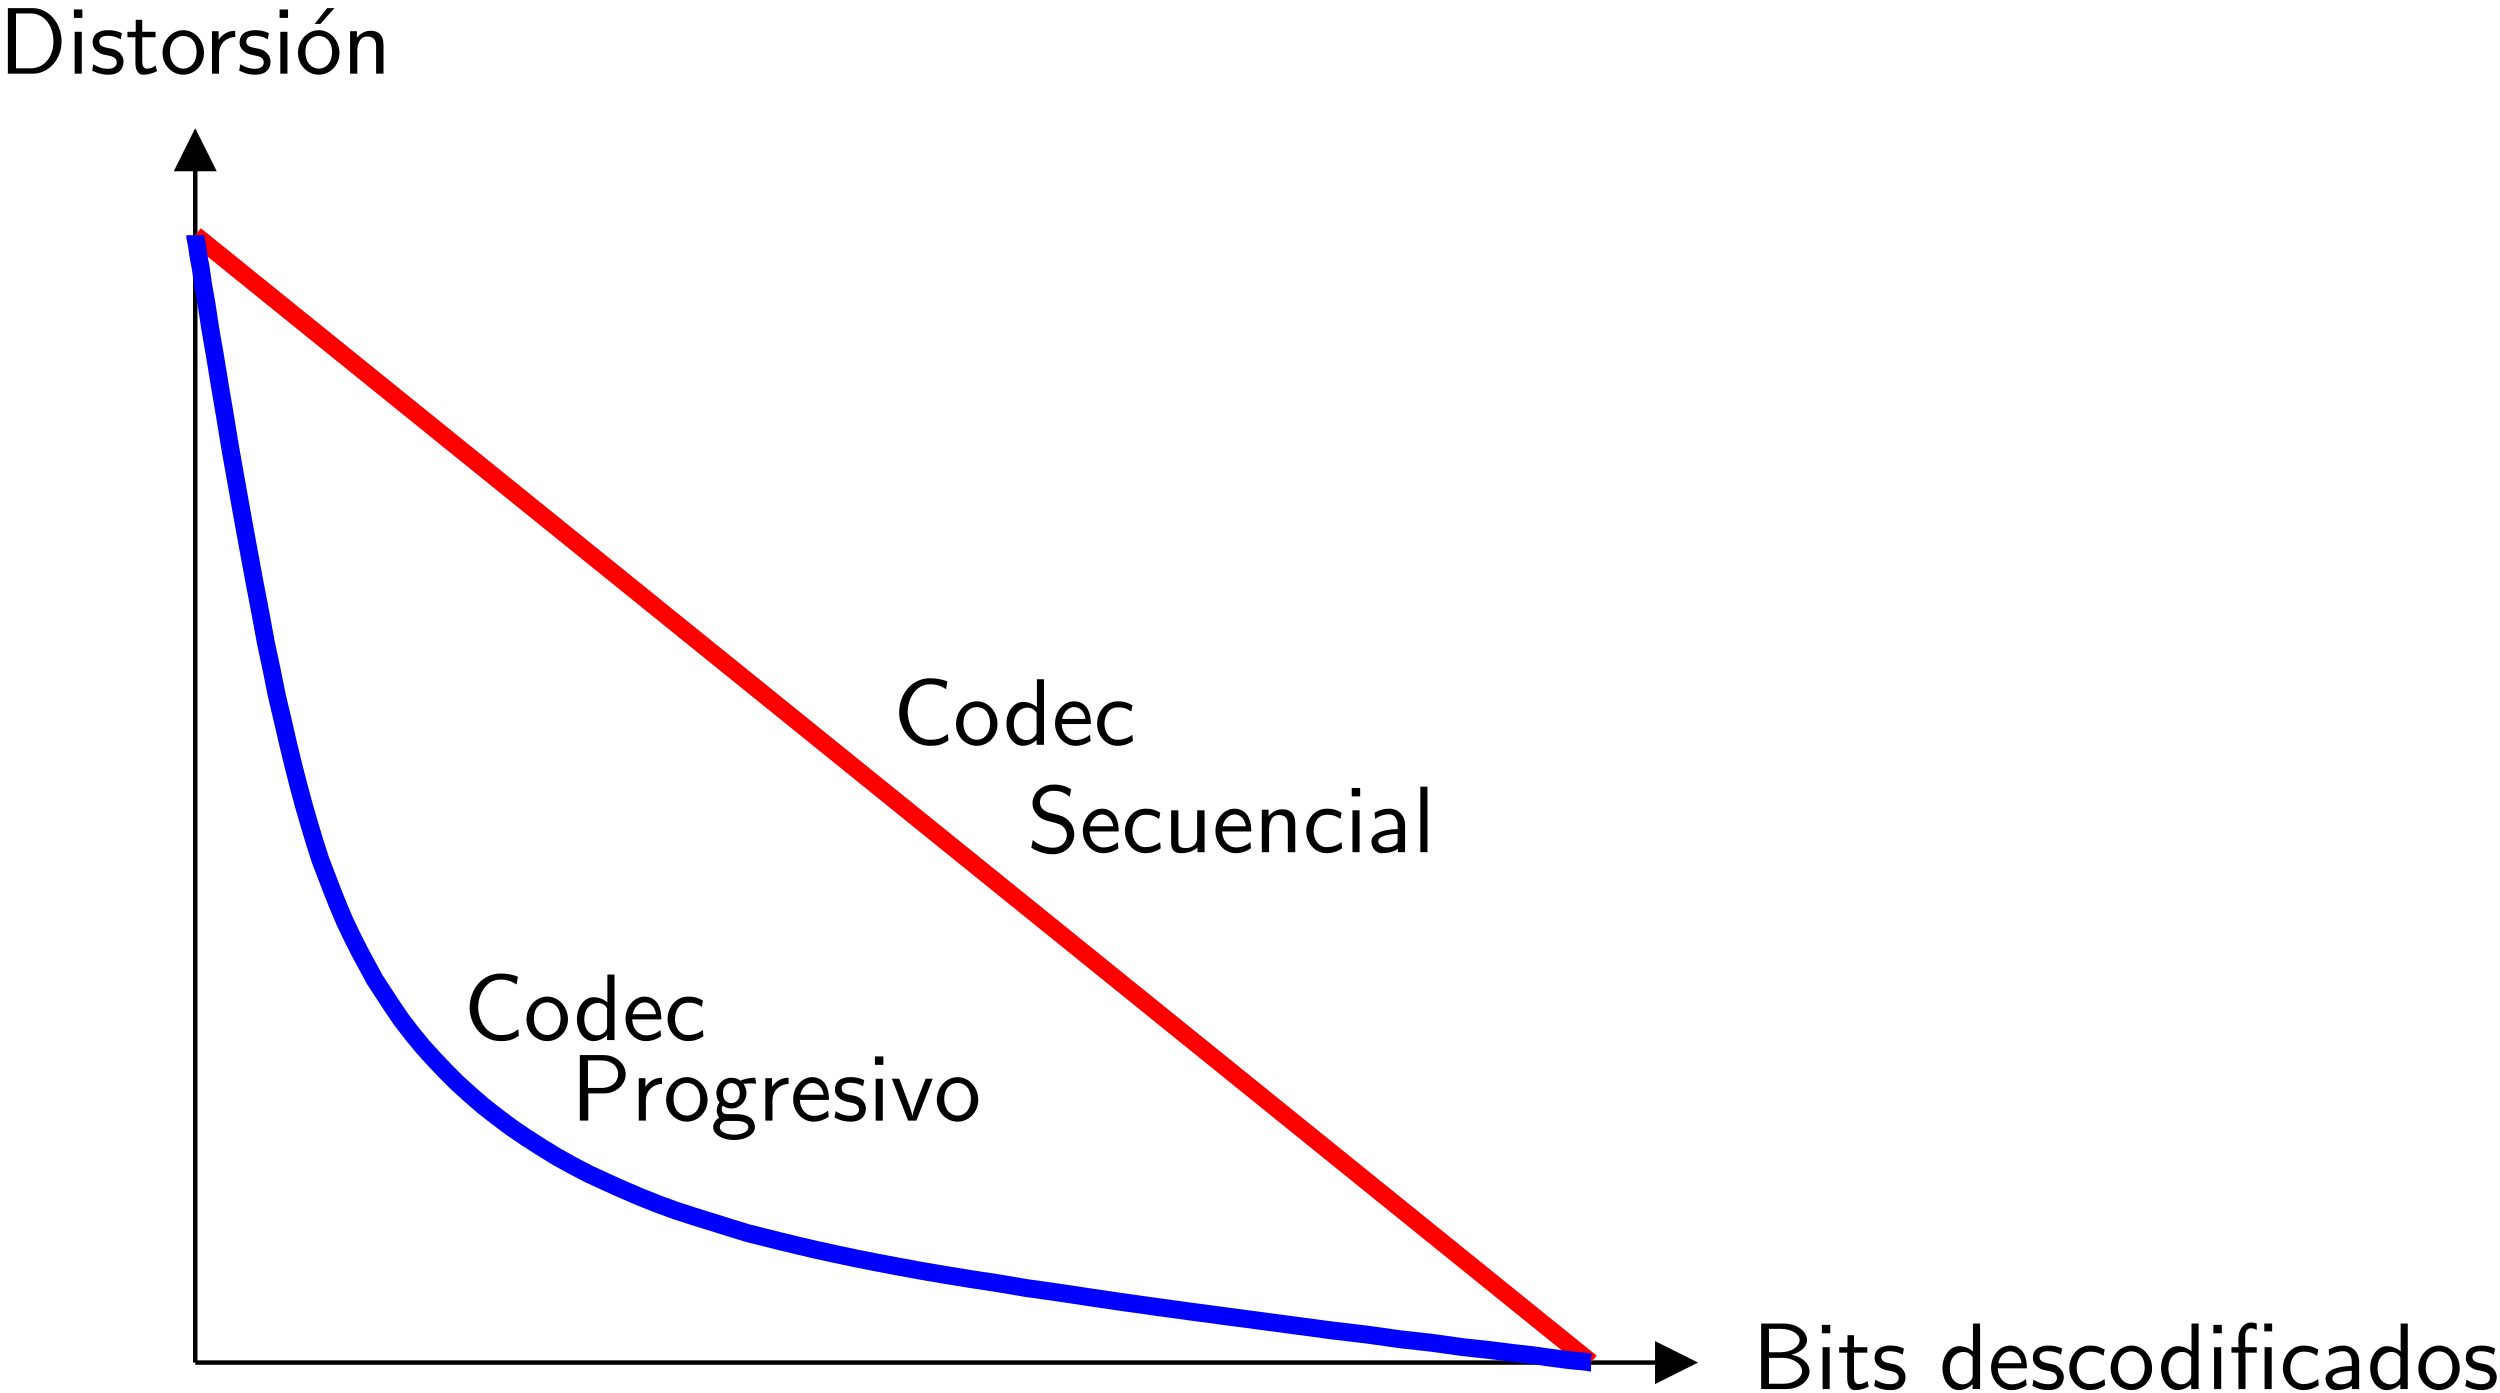
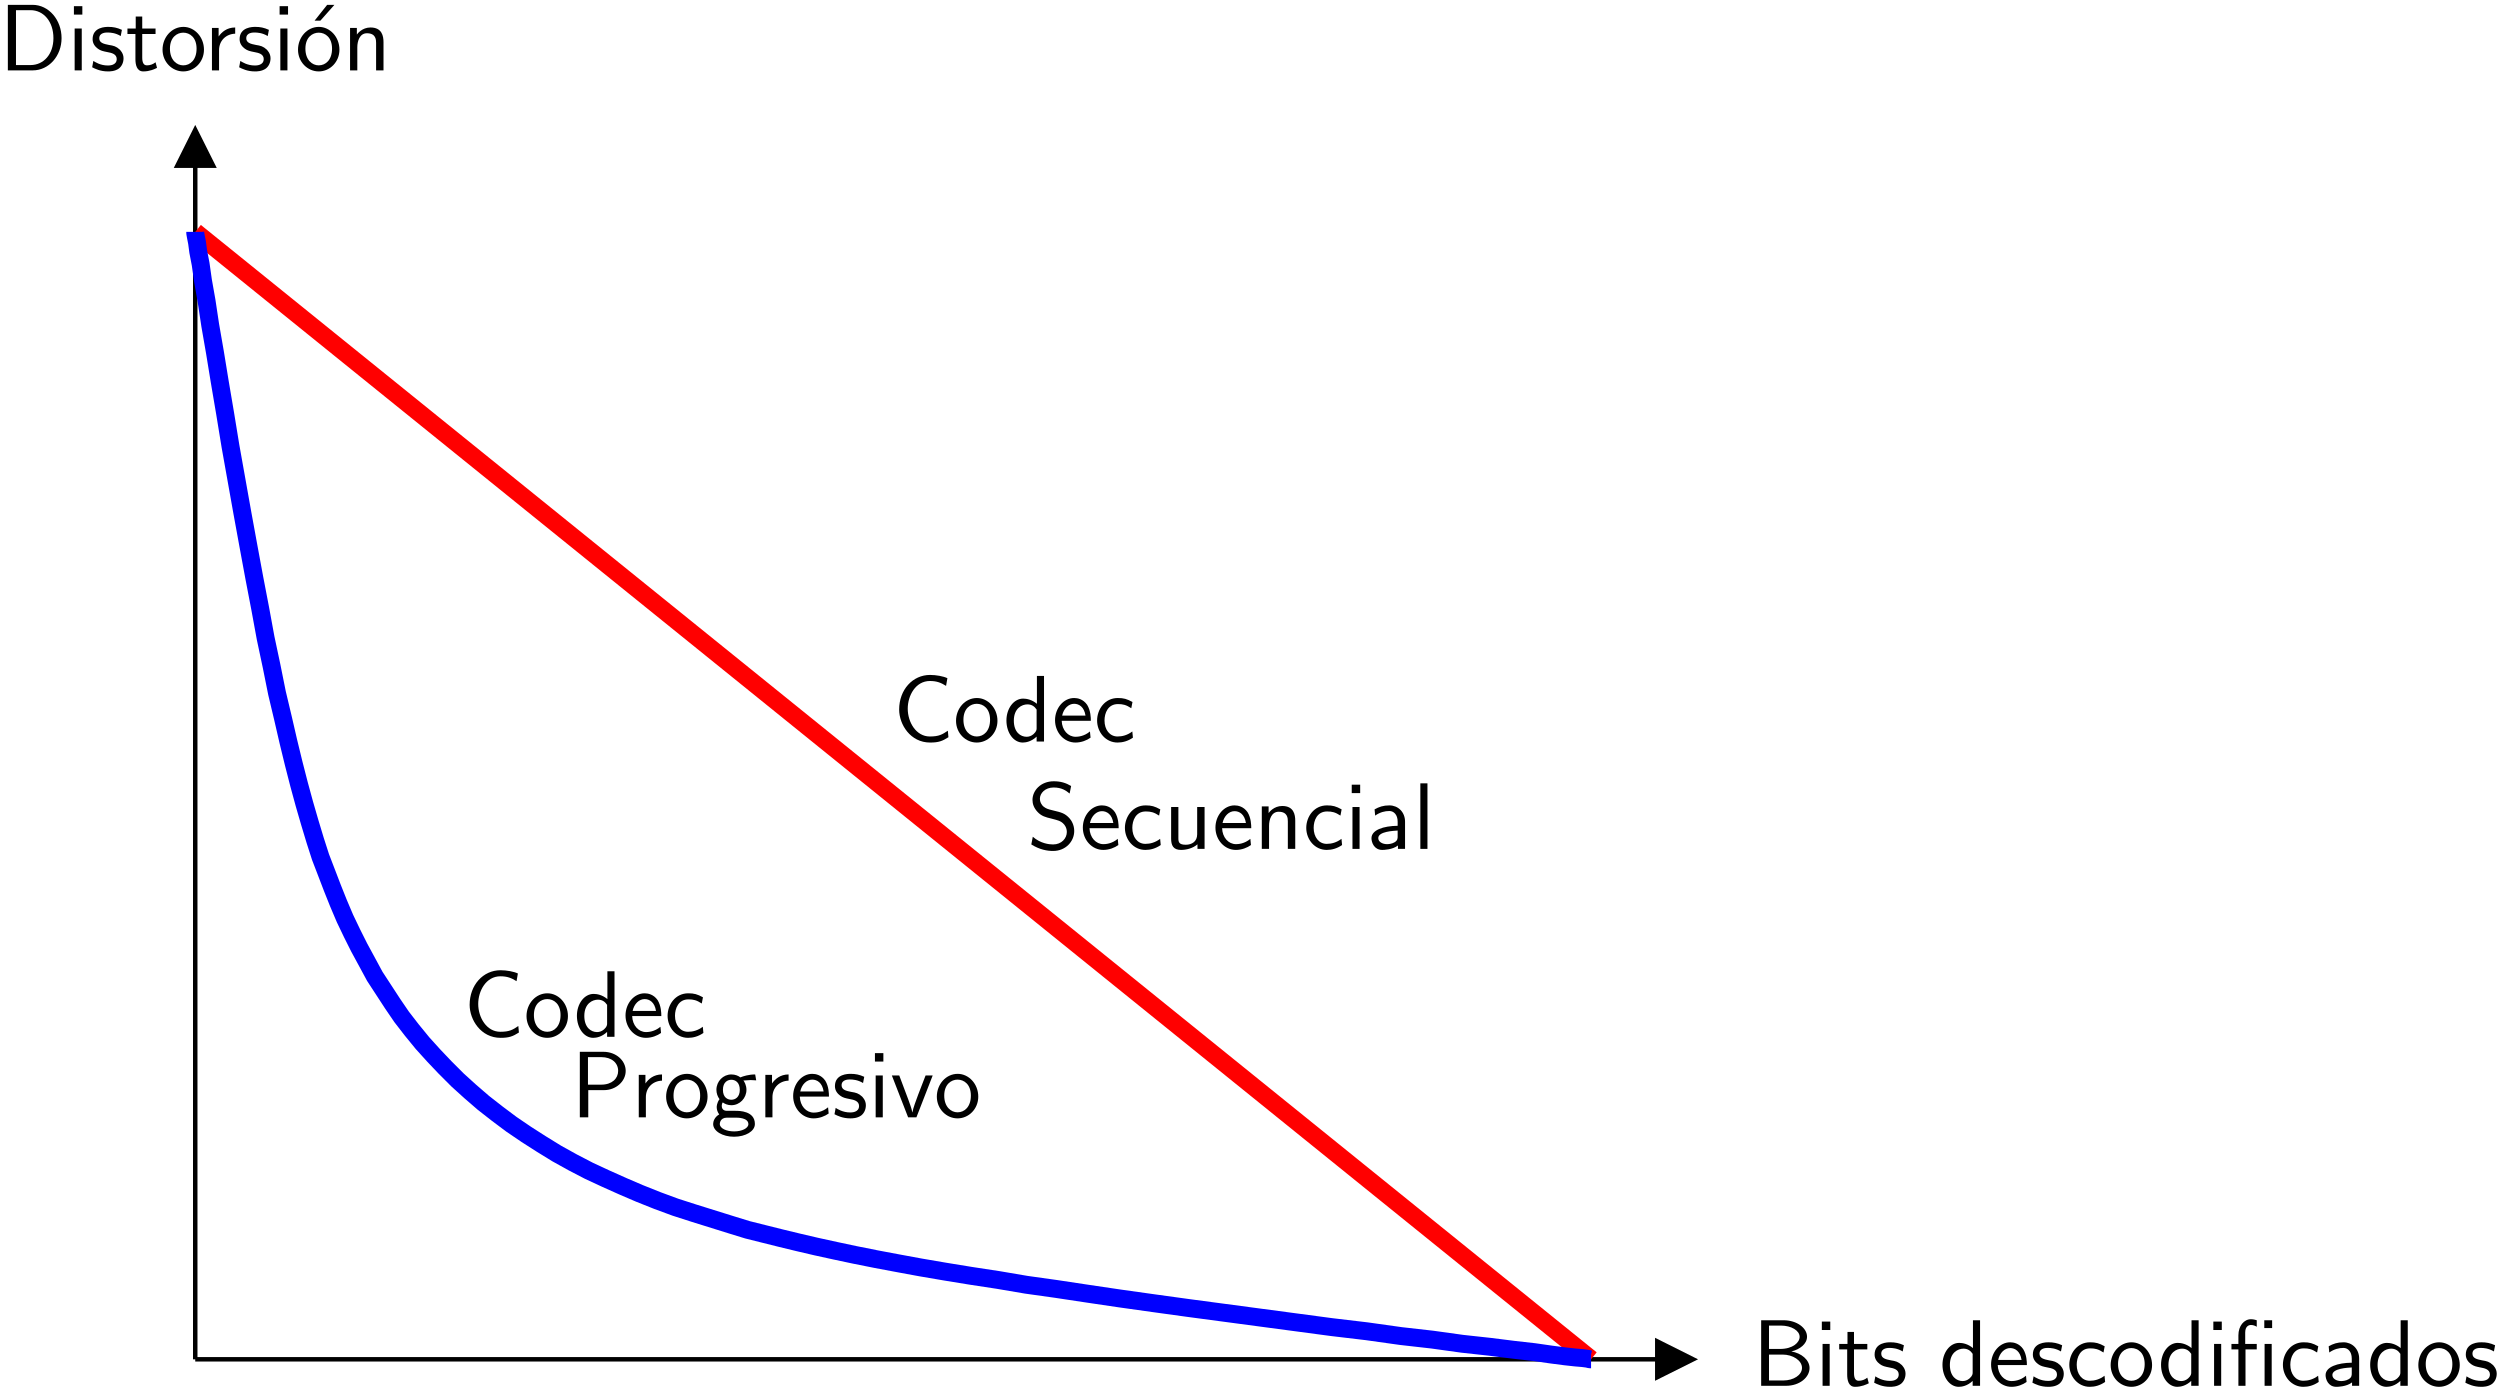
- <svg xmlns="http://www.w3.org/2000/svg" xmlns:xlink="http://www.w3.org/1999/xlink" width="264pt" height="147pt" viewBox="0 0 264 147" version="1.1">
+ <svg xmlns="http://www.w3.org/2000/svg" xmlns:xlink="http://www.w3.org/1999/xlink" width="264" height="147" viewBox="0 0 264 147">
  <defs>
    <g>
-       <symbol overflow="visible" id="glyph0-0">
-         <path style="stroke:none;" d="" />
-       </symbol>
-       <symbol overflow="visible" id="glyph0-1">
-         <path style="stroke:none;" d="M 0.953 -6.922 L 0.953 0 L 3.578 0 C 5.281 0 6.625 -1.516 6.625 -3.406 C 6.625 -5.328 5.281 -6.922 3.562 -6.922 Z M 1.812 -0.562 L 1.812 -6.359 L 3.344 -6.359 C 4.734 -6.359 5.766 -5.156 5.766 -3.406 C 5.766 -1.703 4.734 -0.562 3.344 -0.562 Z M 1.812 -0.562 " />
-       </symbol>
-       <symbol overflow="visible" id="glyph0-2">
-         <path style="stroke:none;" d="M 1.625 -6.781 L 0.734 -6.781 L 0.734 -5.891 L 1.625 -5.891 Z M 1.562 -4.422 L 0.812 -4.422 L 0.812 0 L 1.562 0 Z M 1.562 -4.422 " />
-       </symbol>
-       <symbol overflow="visible" id="glyph0-3">
-         <path style="stroke:none;" d="M 3.422 -4.281 C 2.906 -4.516 2.5 -4.594 1.984 -4.594 C 1.734 -4.594 0.328 -4.594 0.328 -3.297 C 0.328 -2.797 0.625 -2.484 0.875 -2.297 C 1.172 -2.078 1.391 -2.031 1.938 -1.922 C 2.297 -1.859 2.875 -1.734 2.875 -1.203 C 2.875 -0.516 2.094 -0.516 1.938 -0.516 C 1.141 -0.516 0.578 -0.891 0.406 -1 L 0.281 -0.328 C 0.594 -0.172 1.141 0.109 1.953 0.109 C 2.141 0.109 2.688 0.109 3.109 -0.203 C 3.422 -0.453 3.594 -0.844 3.594 -1.281 C 3.594 -1.828 3.219 -2.156 3.203 -2.188 C 2.812 -2.547 2.547 -2.609 2.047 -2.688 C 1.5 -2.797 1.031 -2.906 1.031 -3.391 C 1.031 -4 1.75 -4 1.891 -4 C 2.203 -4 2.734 -3.969 3.297 -3.625 Z M 3.422 -4.281 " />
-       </symbol>
-       <symbol overflow="visible" id="glyph0-4">
-         <path style="stroke:none;" d="M 1.75 -3.844 L 3.156 -3.844 L 3.156 -4.422 L 1.75 -4.422 L 1.75 -5.688 L 1.062 -5.688 L 1.062 -4.422 L 0.188 -4.422 L 0.188 -3.844 L 1.031 -3.844 L 1.031 -1.188 C 1.031 -0.594 1.172 0.109 1.859 0.109 C 2.547 0.109 3.062 -0.141 3.312 -0.266 L 3.156 -0.859 C 2.891 -0.641 2.578 -0.531 2.25 -0.531 C 1.891 -0.531 1.75 -0.828 1.75 -1.359 Z M 1.75 -3.844 " />
-       </symbol>
-       <symbol overflow="visible" id="glyph0-5">
-         <path style="stroke:none;" d="M 4.672 -2.188 C 4.672 -3.531 3.672 -4.594 2.5 -4.594 C 1.266 -4.594 0.297 -3.5 0.297 -2.188 C 0.297 -0.875 1.312 0.109 2.484 0.109 C 3.672 0.109 4.672 -0.891 4.672 -2.188 Z M 2.484 -0.531 C 1.797 -0.531 1.078 -1.094 1.078 -2.297 C 1.078 -3.5 1.828 -3.984 2.484 -3.984 C 3.188 -3.984 3.891 -3.469 3.891 -2.297 C 3.891 -1.109 3.219 -0.531 2.484 -0.531 Z M 2.484 -0.531 " />
-       </symbol>
-       <symbol overflow="visible" id="glyph0-6">
-         <path style="stroke:none;" d="M 1.562 -2.141 C 1.562 -3.125 2.281 -3.844 3.266 -3.875 L 3.266 -4.531 C 2.375 -4.531 1.828 -4.031 1.516 -3.578 L 1.516 -4.484 L 0.812 -4.484 L 0.812 0 L 1.562 0 Z M 1.562 -2.141 " />
-       </symbol>
-       <symbol overflow="visible" id="glyph0-7">
-         <path style="stroke:none;" d="M 4.141 -6.922 L 3.375 -6.922 L 2.047 -5.25 L 2.656 -5.25 Z M 4.141 -6.922 " />
-       </symbol>
-       <symbol overflow="visible" id="glyph0-8">
-         <path style="stroke:none;" d="M 4.344 -2.969 C 4.344 -3.625 4.188 -4.531 2.969 -4.531 C 2.078 -4.531 1.578 -3.859 1.531 -3.781 L 1.531 -4.484 L 0.812 -4.484 L 0.812 0 L 1.578 0 L 1.578 -2.438 C 1.578 -3.094 1.828 -3.922 2.594 -3.922 C 3.547 -3.922 3.562 -3.219 3.562 -2.906 L 3.562 0 L 4.344 0 Z M 4.344 -2.969 " />
-       </symbol>
-       <symbol overflow="visible" id="glyph0-9">
-         <path style="stroke:none;" d="M 0.969 -6.922 L 0.969 0 L 3.594 0 C 5.031 0 6.078 -0.891 6.078 -1.875 C 6.078 -2.734 5.219 -3.453 4.156 -3.625 C 5.062 -3.844 5.812 -4.422 5.812 -5.188 C 5.812 -6.094 4.75 -6.922 3.328 -6.922 Z M 1.797 -3.891 L 1.797 -6.359 L 3.047 -6.359 C 4.156 -6.359 5.031 -5.828 5.031 -5.172 C 5.031 -4.578 4.328 -3.891 2.953 -3.891 Z M 1.797 -0.562 L 1.797 -3.297 L 3.234 -3.297 C 4.297 -3.297 5.281 -2.688 5.281 -1.891 C 5.281 -1.141 4.391 -0.562 3.312 -0.562 Z M 1.797 -0.562 " />
-       </symbol>
-       <symbol overflow="visible" id="glyph0-10">
-         <path style="stroke:none;" d="M 4.328 -6.922 L 3.578 -6.922 L 3.578 -3.984 C 3.047 -4.422 2.5 -4.531 2.125 -4.531 C 1.141 -4.531 0.359 -3.5 0.359 -2.219 C 0.359 -0.906 1.125 0.109 2.078 0.109 C 2.406 0.109 2.984 0.016 3.547 -0.516 L 3.547 0 L 4.328 0 Z M 3.547 -1.391 C 3.547 -1.25 3.531 -1.062 3.219 -0.781 C 2.984 -0.578 2.734 -0.5 2.484 -0.5 C 1.859 -0.5 1.141 -0.969 1.141 -2.203 C 1.141 -3.516 2 -3.922 2.578 -3.922 C 3.031 -3.922 3.328 -3.703 3.547 -3.375 Z M 3.547 -1.391 " />
-       </symbol>
-       <symbol overflow="visible" id="glyph0-11">
-         <path style="stroke:none;" d="M 4.125 -2.188 C 4.125 -2.516 4.109 -3.266 3.734 -3.875 C 3.312 -4.484 2.719 -4.594 2.359 -4.594 C 1.25 -4.594 0.344 -3.531 0.344 -2.25 C 0.344 -0.938 1.312 0.109 2.5 0.109 C 3.125 0.109 3.703 -0.125 4.094 -0.406 L 4.031 -1.062 C 3.406 -0.531 2.734 -0.5 2.516 -0.5 C 1.719 -0.5 1.078 -1.203 1.047 -2.188 Z M 1.094 -2.734 C 1.25 -3.484 1.781 -3.984 2.359 -3.984 C 2.875 -3.984 3.422 -3.656 3.562 -2.734 Z M 1.094 -2.734 " />
-       </symbol>
-       <symbol overflow="visible" id="glyph0-12">
-         <path style="stroke:none;" d="M 4.094 -4.172 C 3.5 -4.5 3.156 -4.594 2.547 -4.594 C 1.172 -4.594 0.359 -3.391 0.359 -2.219 C 0.359 -0.984 1.266 0.109 2.516 0.109 C 3.047 0.109 3.594 -0.031 4.141 -0.406 L 4.078 -1.062 C 3.562 -0.672 3.031 -0.531 2.516 -0.531 C 1.688 -0.531 1.141 -1.25 1.141 -2.219 C 1.141 -3 1.5 -3.953 2.562 -3.953 C 3.078 -3.953 3.422 -3.875 3.969 -3.516 Z M 4.094 -4.172 " />
-       </symbol>
-       <symbol overflow="visible" id="glyph0-13">
-         <path style="stroke:none;" d="M 4.562 -6.922 L 3.734 -6.922 L 3.734 -6.094 L 4.562 -6.094 Z M 4.516 -4.422 L 3.766 -4.422 L 3.766 0 L 4.516 0 Z M 1.75 -3.844 L 2.938 -3.844 L 2.938 -4.422 L 1.719 -4.422 L 1.719 -5.625 C 1.719 -6.266 2.078 -6.422 2.328 -6.422 C 2.547 -6.422 2.766 -6.344 2.938 -6.234 L 2.938 -6.922 C 2.875 -6.938 2.625 -7.031 2.328 -7.031 C 1.594 -7.031 1 -6.328 1 -5.328 L 1 -4.422 L 0.266 -4.422 L 0.266 -3.844 L 1 -3.844 L 1 0 L 1.75 0 Z M 1.75 -3.844 " />
-       </symbol>
-       <symbol overflow="visible" id="glyph0-14">
-         <path style="stroke:none;" d="M 3.984 -2.875 C 3.984 -3.891 3.25 -4.594 2.328 -4.594 C 1.688 -4.594 1.234 -4.438 0.766 -4.172 L 0.828 -3.516 C 1.344 -3.875 1.844 -4 2.328 -4 C 2.797 -4 3.203 -3.609 3.203 -2.875 L 3.203 -2.438 C 1.703 -2.422 0.438 -2 0.438 -1.125 C 0.438 -0.703 0.703 0.109 1.578 0.109 C 1.719 0.109 2.656 0.094 3.234 -0.359 L 3.234 0 L 3.984 0 Z M 3.203 -1.312 C 3.203 -1.125 3.203 -0.875 2.859 -0.688 C 2.578 -0.516 2.188 -0.5 2.078 -0.5 C 1.609 -0.5 1.156 -0.734 1.156 -1.141 C 1.156 -1.844 2.766 -1.906 3.203 -1.938 Z M 3.203 -1.312 " />
-       </symbol>
-       <symbol overflow="visible" id="glyph0-15">
-         <path style="stroke:none;" d="M 4.641 -6.641 C 4.094 -6.969 3.531 -7.141 2.812 -7.141 C 1.422 -7.141 0.562 -6.156 0.562 -5.172 C 0.562 -4.75 0.703 -4.328 1.094 -3.906 C 1.516 -3.453 1.953 -3.344 2.547 -3.203 C 3.391 -2.984 3.484 -2.953 3.766 -2.719 C 3.969 -2.547 4.188 -2.219 4.188 -1.781 C 4.188 -1.125 3.641 -0.469 2.734 -0.469 C 2.328 -0.469 1.422 -0.562 0.594 -1.281 L 0.438 -0.469 C 1.312 0.078 2.109 0.219 2.734 0.219 C 4.062 0.219 4.969 -0.781 4.969 -1.891 C 4.969 -2.531 4.672 -3.016 4.453 -3.25 C 3.984 -3.75 3.656 -3.844 2.734 -4.062 C 2.156 -4.203 2 -4.25 1.688 -4.5 C 1.625 -4.562 1.344 -4.859 1.344 -5.297 C 1.344 -5.875 1.891 -6.484 2.797 -6.484 C 3.641 -6.484 4.109 -6.156 4.484 -5.844 Z M 4.641 -6.641 " />
-       </symbol>
-       <symbol overflow="visible" id="glyph0-16">
-         <path style="stroke:none;" d="M 4.344 -4.422 L 3.562 -4.422 L 3.562 -1.531 C 3.562 -0.781 3 -0.438 2.359 -0.438 C 1.656 -0.438 1.578 -0.703 1.578 -1.125 L 1.578 -4.422 L 0.812 -4.422 L 0.812 -1.094 C 0.812 -0.375 1.031 0.109 1.859 0.109 C 2.391 0.109 3.094 -0.047 3.594 -0.484 L 3.594 0 L 4.344 0 Z M 4.344 -4.422 " />
-       </symbol>
-       <symbol overflow="visible" id="glyph0-17">
-         <path style="stroke:none;" d="M 1.562 -6.922 L 0.812 -6.922 L 0.812 0 L 1.562 0 Z M 1.562 -6.922 " />
-       </symbol>
-       <symbol overflow="visible" id="glyph0-18">
-         <path style="stroke:none;" d="M 5.797 -1.141 C 5.219 -0.75 4.875 -0.531 3.891 -0.531 C 2.453 -0.531 1.562 -2.031 1.562 -3.469 C 1.562 -4.828 2.375 -6.391 3.906 -6.391 C 4.609 -6.391 5.062 -6.219 5.609 -5.875 L 5.75 -6.688 C 5.328 -6.891 4.562 -7.031 3.922 -7.031 C 2.078 -7.031 0.656 -5.469 0.656 -3.375 C 0.656 -1.797 1.844 0.109 3.922 0.109 C 4.828 0.109 5.219 -0.047 5.859 -0.453 Z M 5.797 -1.141 " />
-       </symbol>
-       <symbol overflow="visible" id="glyph0-19">
-         <path style="stroke:none;" d="M 3.516 -2.875 C 4.75 -2.875 5.797 -3.781 5.797 -4.906 C 5.797 -5.969 4.812 -6.922 3.438 -6.922 L 0.953 -6.922 L 0.953 0 L 1.844 0 L 1.844 -2.875 Z M 3.219 -6.359 C 4.312 -6.359 5 -5.75 5 -4.906 C 5 -4.109 4.359 -3.453 3.219 -3.453 L 1.812 -3.453 L 1.812 -6.359 Z M 3.219 -6.359 " />
-       </symbol>
-       <symbol overflow="visible" id="glyph0-20">
-         <path style="stroke:none;" d="M 3.516 -3.891 C 3.734 -3.891 4 -3.938 4.25 -3.938 C 4.422 -3.938 4.812 -3.906 4.828 -3.906 L 4.719 -4.531 C 4.031 -4.531 3.453 -4.344 3.156 -4.219 C 2.938 -4.391 2.609 -4.531 2.203 -4.531 C 1.344 -4.531 0.625 -3.812 0.625 -2.906 C 0.625 -2.547 0.75 -2.188 0.953 -1.922 C 0.656 -1.516 0.656 -1.125 0.656 -1.078 C 0.656 -0.812 0.75 -0.531 0.922 -0.312 C 0.406 -0.016 0.281 0.453 0.281 0.703 C 0.281 1.453 1.266 2.047 2.484 2.047 C 3.703 2.047 4.688 1.469 4.688 0.703 C 4.688 -0.688 3.031 -0.688 2.641 -0.688 L 1.766 -0.688 C 1.641 -0.688 1.188 -0.688 1.188 -1.219 C 1.188 -1.328 1.219 -1.484 1.297 -1.578 C 1.5 -1.422 1.828 -1.281 2.203 -1.281 C 3.094 -1.281 3.797 -2.031 3.797 -2.906 C 3.797 -3.391 3.578 -3.766 3.469 -3.906 Z M 2.203 -1.859 C 1.828 -1.859 1.312 -2.078 1.312 -2.906 C 1.312 -3.734 1.828 -3.969 2.203 -3.969 C 2.625 -3.969 3.094 -3.688 3.094 -2.906 C 3.094 -2.141 2.625 -1.859 2.203 -1.859 Z M 2.656 0.031 C 2.875 0.031 4 0.031 4 0.719 C 4 1.156 3.312 1.484 2.5 1.484 C 1.688 1.484 0.984 1.172 0.984 0.703 C 0.984 0.672 0.984 0.031 1.75 0.031 Z M 2.656 0.031 " />
-       </symbol>
-       <symbol overflow="visible" id="glyph0-21">
-         <path style="stroke:none;" d="M 4.453 -4.422 L 3.703 -4.422 L 2.906 -2.359 C 2.703 -1.797 2.391 -1 2.312 -0.531 L 2.297 -0.531 C 2.25 -0.891 1.984 -1.578 1.891 -1.844 L 0.922 -4.422 L 0.141 -4.422 L 1.859 0 L 2.734 0 Z M 4.453 -4.422 " />
-       </symbol>
+       <g id="glyph-0-0">
+ </g>
+       <g id="glyph-0-1">
+         <path d="M 0.953 -6.922 L 0.953 0 L 3.578 0 C 5.281 0 6.625 -1.516 6.625 -3.406 C 6.625 -5.328 5.281 -6.922 3.562 -6.922 Z M 1.812 -0.562 L 1.812 -6.359 L 3.344 -6.359 C 4.734 -6.359 5.766 -5.156 5.766 -3.406 C 5.766 -1.703 4.734 -0.562 3.344 -0.562 Z M 1.812 -0.562 " />
+       </g>
+       <g id="glyph-0-2">
+         <path d="M 1.625 -6.781 L 0.734 -6.781 L 0.734 -5.891 L 1.625 -5.891 Z M 1.562 -4.422 L 0.812 -4.422 L 0.812 0 L 1.562 0 Z M 1.562 -4.422 " />
+       </g>
+       <g id="glyph-0-3">
+         <path d="M 3.422 -4.281 C 2.906 -4.516 2.5 -4.594 1.984 -4.594 C 1.734 -4.594 0.328 -4.594 0.328 -3.297 C 0.328 -2.797 0.625 -2.484 0.875 -2.297 C 1.172 -2.078 1.391 -2.031 1.938 -1.922 C 2.297 -1.859 2.875 -1.734 2.875 -1.203 C 2.875 -0.516 2.094 -0.516 1.938 -0.516 C 1.141 -0.516 0.578 -0.891 0.406 -1 L 0.281 -0.328 C 0.594 -0.172 1.141 0.109 1.953 0.109 C 2.141 0.109 2.688 0.109 3.109 -0.203 C 3.422 -0.453 3.594 -0.844 3.594 -1.281 C 3.594 -1.828 3.219 -2.156 3.203 -2.188 C 2.812 -2.547 2.547 -2.609 2.047 -2.688 C 1.5 -2.797 1.031 -2.906 1.031 -3.391 C 1.031 -4 1.75 -4 1.891 -4 C 2.203 -4 2.734 -3.969 3.297 -3.625 Z M 3.422 -4.281 " />
+       </g>
+       <g id="glyph-0-4">
+         <path d="M 1.75 -3.844 L 3.156 -3.844 L 3.156 -4.422 L 1.75 -4.422 L 1.75 -5.688 L 1.062 -5.688 L 1.062 -4.422 L 0.188 -4.422 L 0.188 -3.844 L 1.031 -3.844 L 1.031 -1.188 C 1.031 -0.594 1.172 0.109 1.859 0.109 C 2.547 0.109 3.062 -0.141 3.312 -0.266 L 3.156 -0.859 C 2.891 -0.641 2.578 -0.531 2.25 -0.531 C 1.891 -0.531 1.75 -0.828 1.75 -1.359 Z M 1.75 -3.844 " />
+       </g>
+       <g id="glyph-0-5">
+         <path d="M 4.672 -2.188 C 4.672 -3.531 3.672 -4.594 2.5 -4.594 C 1.266 -4.594 0.297 -3.5 0.297 -2.188 C 0.297 -0.875 1.312 0.109 2.484 0.109 C 3.672 0.109 4.672 -0.891 4.672 -2.188 Z M 2.484 -0.531 C 1.797 -0.531 1.078 -1.094 1.078 -2.297 C 1.078 -3.5 1.828 -3.984 2.484 -3.984 C 3.188 -3.984 3.891 -3.469 3.891 -2.297 C 3.891 -1.109 3.219 -0.531 2.484 -0.531 Z M 2.484 -0.531 " />
+       </g>
+       <g id="glyph-0-6">
+         <path d="M 1.562 -2.141 C 1.562 -3.125 2.281 -3.844 3.266 -3.875 L 3.266 -4.531 C 2.375 -4.531 1.828 -4.031 1.516 -3.578 L 1.516 -4.484 L 0.812 -4.484 L 0.812 0 L 1.562 0 Z M 1.562 -2.141 " />
+       </g>
+       <g id="glyph-0-7">
+         <path d="M 4.141 -6.922 L 3.375 -6.922 L 2.047 -5.25 L 2.656 -5.25 Z M 4.141 -6.922 " />
+       </g>
+       <g id="glyph-0-8">
+         <path d="M 4.344 -2.969 C 4.344 -3.625 4.188 -4.531 2.969 -4.531 C 2.078 -4.531 1.578 -3.859 1.531 -3.781 L 1.531 -4.484 L 0.812 -4.484 L 0.812 0 L 1.578 0 L 1.578 -2.438 C 1.578 -3.094 1.828 -3.922 2.594 -3.922 C 3.547 -3.922 3.562 -3.219 3.562 -2.906 L 3.562 0 L 4.344 0 Z M 4.344 -2.969 " />
+       </g>
+       <g id="glyph-0-9">
+         <path d="M 0.969 -6.922 L 0.969 0 L 3.594 0 C 5.031 0 6.078 -0.891 6.078 -1.875 C 6.078 -2.734 5.219 -3.453 4.156 -3.625 C 5.062 -3.844 5.812 -4.422 5.812 -5.188 C 5.812 -6.094 4.75 -6.922 3.328 -6.922 Z M 1.797 -3.891 L 1.797 -6.359 L 3.047 -6.359 C 4.156 -6.359 5.031 -5.828 5.031 -5.172 C 5.031 -4.578 4.328 -3.891 2.953 -3.891 Z M 1.797 -0.562 L 1.797 -3.297 L 3.234 -3.297 C 4.297 -3.297 5.281 -2.688 5.281 -1.891 C 5.281 -1.141 4.391 -0.562 3.312 -0.562 Z M 1.797 -0.562 " />
+       </g>
+       <g id="glyph-0-10">
+         <path d="M 4.328 -6.922 L 3.578 -6.922 L 3.578 -3.984 C 3.047 -4.422 2.5 -4.531 2.125 -4.531 C 1.141 -4.531 0.359 -3.5 0.359 -2.219 C 0.359 -0.906 1.125 0.109 2.078 0.109 C 2.406 0.109 2.984 0.016 3.547 -0.516 L 3.547 0 L 4.328 0 Z M 3.547 -1.391 C 3.547 -1.25 3.531 -1.062 3.219 -0.781 C 2.984 -0.578 2.734 -0.5 2.484 -0.5 C 1.859 -0.5 1.141 -0.969 1.141 -2.203 C 1.141 -3.516 2 -3.922 2.578 -3.922 C 3.031 -3.922 3.328 -3.703 3.547 -3.375 Z M 3.547 -1.391 " />
+       </g>
+       <g id="glyph-0-11">
+         <path d="M 4.125 -2.188 C 4.125 -2.516 4.109 -3.266 3.734 -3.875 C 3.312 -4.484 2.719 -4.594 2.359 -4.594 C 1.25 -4.594 0.344 -3.531 0.344 -2.25 C 0.344 -0.938 1.312 0.109 2.5 0.109 C 3.125 0.109 3.703 -0.125 4.094 -0.406 L 4.031 -1.062 C 3.406 -0.531 2.734 -0.5 2.516 -0.5 C 1.719 -0.5 1.078 -1.203 1.047 -2.188 Z M 1.094 -2.734 C 1.25 -3.484 1.781 -3.984 2.359 -3.984 C 2.875 -3.984 3.422 -3.656 3.562 -2.734 Z M 1.094 -2.734 " />
+       </g>
+       <g id="glyph-0-12">
+         <path d="M 4.094 -4.172 C 3.5 -4.5 3.156 -4.594 2.547 -4.594 C 1.172 -4.594 0.359 -3.391 0.359 -2.219 C 0.359 -0.984 1.266 0.109 2.516 0.109 C 3.047 0.109 3.594 -0.031 4.141 -0.406 L 4.078 -1.062 C 3.562 -0.672 3.031 -0.531 2.516 -0.531 C 1.688 -0.531 1.141 -1.25 1.141 -2.219 C 1.141 -3 1.5 -3.953 2.562 -3.953 C 3.078 -3.953 3.422 -3.875 3.969 -3.516 Z M 4.094 -4.172 " />
+       </g>
+       <g id="glyph-0-13">
+         <path d="M 4.562 -6.922 L 3.734 -6.922 L 3.734 -6.094 L 4.562 -6.094 Z M 4.516 -4.422 L 3.766 -4.422 L 3.766 0 L 4.516 0 Z M 1.75 -3.844 L 2.938 -3.844 L 2.938 -4.422 L 1.719 -4.422 L 1.719 -5.625 C 1.719 -6.266 2.078 -6.422 2.328 -6.422 C 2.547 -6.422 2.766 -6.344 2.938 -6.234 L 2.938 -6.922 C 2.875 -6.938 2.625 -7.031 2.328 -7.031 C 1.594 -7.031 1 -6.328 1 -5.328 L 1 -4.422 L 0.266 -4.422 L 0.266 -3.844 L 1 -3.844 L 1 0 L 1.75 0 Z M 1.75 -3.844 " />
+       </g>
+       <g id="glyph-0-14">
+         <path d="M 3.984 -2.875 C 3.984 -3.891 3.25 -4.594 2.328 -4.594 C 1.688 -4.594 1.234 -4.438 0.766 -4.172 L 0.828 -3.516 C 1.344 -3.875 1.844 -4 2.328 -4 C 2.797 -4 3.203 -3.609 3.203 -2.875 L 3.203 -2.438 C 1.703 -2.422 0.438 -2 0.438 -1.125 C 0.438 -0.703 0.703 0.109 1.578 0.109 C 1.719 0.109 2.656 0.094 3.234 -0.359 L 3.234 0 L 3.984 0 Z M 3.203 -1.312 C 3.203 -1.125 3.203 -0.875 2.859 -0.688 C 2.578 -0.516 2.188 -0.5 2.078 -0.5 C 1.609 -0.5 1.156 -0.734 1.156 -1.141 C 1.156 -1.844 2.766 -1.906 3.203 -1.938 Z M 3.203 -1.312 " />
+       </g>
+       <g id="glyph-0-15">
+         <path d="M 4.641 -6.641 C 4.094 -6.969 3.531 -7.141 2.812 -7.141 C 1.422 -7.141 0.562 -6.156 0.562 -5.172 C 0.562 -4.75 0.703 -4.328 1.094 -3.906 C 1.516 -3.453 1.953 -3.344 2.547 -3.203 C 3.391 -2.984 3.484 -2.953 3.766 -2.719 C 3.969 -2.547 4.188 -2.219 4.188 -1.781 C 4.188 -1.125 3.641 -0.469 2.734 -0.469 C 2.328 -0.469 1.422 -0.562 0.594 -1.281 L 0.438 -0.469 C 1.312 0.078 2.109 0.219 2.734 0.219 C 4.062 0.219 4.969 -0.781 4.969 -1.891 C 4.969 -2.531 4.672 -3.016 4.453 -3.25 C 3.984 -3.75 3.656 -3.844 2.734 -4.062 C 2.156 -4.203 2 -4.25 1.688 -4.5 C 1.625 -4.562 1.344 -4.859 1.344 -5.297 C 1.344 -5.875 1.891 -6.484 2.797 -6.484 C 3.641 -6.484 4.109 -6.156 4.484 -5.844 Z M 4.641 -6.641 " />
+       </g>
+       <g id="glyph-0-16">
+         <path d="M 4.344 -4.422 L 3.562 -4.422 L 3.562 -1.531 C 3.562 -0.781 3 -0.438 2.359 -0.438 C 1.656 -0.438 1.578 -0.703 1.578 -1.125 L 1.578 -4.422 L 0.812 -4.422 L 0.812 -1.094 C 0.812 -0.375 1.031 0.109 1.859 0.109 C 2.391 0.109 3.094 -0.047 3.594 -0.484 L 3.594 0 L 4.344 0 Z M 4.344 -4.422 " />
+       </g>
+       <g id="glyph-0-17">
+         <path d="M 1.562 -6.922 L 0.812 -6.922 L 0.812 0 L 1.562 0 Z M 1.562 -6.922 " />
+       </g>
+       <g id="glyph-0-18">
+         <path d="M 5.797 -1.141 C 5.219 -0.75 4.875 -0.531 3.891 -0.531 C 2.453 -0.531 1.562 -2.031 1.562 -3.469 C 1.562 -4.828 2.375 -6.391 3.906 -6.391 C 4.609 -6.391 5.062 -6.219 5.609 -5.875 L 5.75 -6.688 C 5.328 -6.891 4.562 -7.031 3.922 -7.031 C 2.078 -7.031 0.656 -5.469 0.656 -3.375 C 0.656 -1.797 1.844 0.109 3.922 0.109 C 4.828 0.109 5.219 -0.047 5.859 -0.453 Z M 5.797 -1.141 " />
+       </g>
+       <g id="glyph-0-19">
+         <path d="M 3.516 -2.875 C 4.75 -2.875 5.797 -3.781 5.797 -4.906 C 5.797 -5.969 4.812 -6.922 3.438 -6.922 L 0.953 -6.922 L 0.953 0 L 1.844 0 L 1.844 -2.875 Z M 3.219 -6.359 C 4.312 -6.359 5 -5.75 5 -4.906 C 5 -4.109 4.359 -3.453 3.219 -3.453 L 1.812 -3.453 L 1.812 -6.359 Z M 3.219 -6.359 " />
+       </g>
+       <g id="glyph-0-20">
+         <path d="M 3.516 -3.891 C 3.734 -3.891 4 -3.938 4.25 -3.938 C 4.422 -3.938 4.812 -3.906 4.828 -3.906 L 4.719 -4.531 C 4.031 -4.531 3.453 -4.344 3.156 -4.219 C 2.938 -4.391 2.609 -4.531 2.203 -4.531 C 1.344 -4.531 0.625 -3.812 0.625 -2.906 C 0.625 -2.547 0.75 -2.188 0.953 -1.922 C 0.656 -1.516 0.656 -1.125 0.656 -1.078 C 0.656 -0.812 0.75 -0.531 0.922 -0.312 C 0.406 -0.016 0.281 0.453 0.281 0.703 C 0.281 1.453 1.266 2.047 2.484 2.047 C 3.703 2.047 4.688 1.469 4.688 0.703 C 4.688 -0.688 3.031 -0.688 2.641 -0.688 L 1.766 -0.688 C 1.641 -0.688 1.188 -0.688 1.188 -1.219 C 1.188 -1.328 1.219 -1.484 1.297 -1.578 C 1.5 -1.422 1.828 -1.281 2.203 -1.281 C 3.094 -1.281 3.797 -2.031 3.797 -2.906 C 3.797 -3.391 3.578 -3.766 3.469 -3.906 Z M 2.203 -1.859 C 1.828 -1.859 1.312 -2.078 1.312 -2.906 C 1.312 -3.734 1.828 -3.969 2.203 -3.969 C 2.625 -3.969 3.094 -3.688 3.094 -2.906 C 3.094 -2.141 2.625 -1.859 2.203 -1.859 Z M 2.656 0.031 C 2.875 0.031 4 0.031 4 0.719 C 4 1.156 3.312 1.484 2.5 1.484 C 1.688 1.484 0.984 1.172 0.984 0.703 C 0.984 0.672 0.984 0.031 1.75 0.031 Z M 2.656 0.031 " />
+       </g>
+       <g id="glyph-0-21">
+         <path d="M 4.453 -4.422 L 3.703 -4.422 L 2.906 -2.359 C 2.703 -1.797 2.391 -1 2.312 -0.531 L 2.297 -0.531 C 2.25 -0.891 1.984 -1.578 1.891 -1.844 L 0.922 -4.422 L 0.141 -4.422 L 1.859 0 L 2.734 0 Z M 4.453 -4.422 " />
+       </g>
    </g>
-     <clipPath id="clip1">
-       <path d="M 20 143 L 180 143 L 180 145 L 20 145 Z M 20 143 " />
+     <clipPath id="clip-0">
+       <path clip-rule="nonzero" d="M 20 143 L 180 143 L 180 144 L 20 144 Z M 20 143 " />
    </clipPath>
-     <clipPath id="clip2">
-       <path d="M 17.945 147.633 L 261.945 147.633 L 261.945 -0.367 L 17.945 -0.367 Z M 179.793 143.449 L 179.793 144.328 L 175.008 145.777 L 175.008 142 Z M 179.793 143.449 " />
+     <clipPath id="clip-1">
+       <path clip-rule="evenodd" d="M 17.945 147.285 L 261.945 147.285 L 261.945 -0.715 L 17.945 -0.715 Z M 179.793 143.102 L 179.793 143.984 L 175.008 145.43 L 175.008 141.652 Z M 179.793 143.102 " />
    </clipPath>
-     <clipPath id="clip3">
-       <path d="M 20 13 L 21 13 L 21 145 L 20 145 Z M 20 13 " />
+     <clipPath id="clip-2">
+       <path clip-rule="nonzero" d="M 20 12 L 21 12 L 21 144 L 20 144 Z M 20 12 " />
    </clipPath>
-     <clipPath id="clip4">
-       <path d="M 17.945 147.633 L 261.945 147.633 L 261.945 -0.367 L 17.945 -0.367 Z M 20.176 13.059 L 21.059 13.059 L 22.508 17.848 L 18.73 17.848 Z M 20.176 13.059 " />
+     <clipPath id="clip-3">
+       <path clip-rule="evenodd" d="M 17.945 147.285 L 261.945 147.285 L 261.945 -0.715 L 17.945 -0.715 Z M 20.176 12.711 L 21.059 12.711 L 22.508 17.5 L 18.73 17.5 Z M 20.176 12.711 " />
    </clipPath>
-     <clipPath id="clip5">
-       <path d="M 17.945 7 L 30 7 L 30 25 L 17.945 25 Z M 17.945 7 " />
+     <clipPath id="clip-4">
+       <path clip-rule="nonzero" d="M 17.945 7 L 30 7 L 30 25 L 17.945 25 Z M 17.945 7 " />
    </clipPath>
-     <clipPath id="clip6">
-       <path d="M 17.945 0 L 195 0 L 195 147 L 17.945 147 Z M 17.945 0 " />
+     <clipPath id="clip-5">
+       <path clip-rule="nonzero" d="M 17.945 0 L 195 0 L 195 147 L 17.945 147 Z M 17.945 0 " />
    </clipPath>
  </defs>
-   <g id="surface1">
-     <g clip-path="url(#clip1)" clip-rule="nonzero">
-       <g clip-path="url(#clip2)" clip-rule="evenodd">
-         <path style="fill:none;stroke-width:4.724;stroke-linecap:butt;stroke-linejoin:miter;stroke:rgb(0%,0%,0%);stroke-opacity:1;stroke-miterlimit:10;" d="M 26.732 37.453 L 1614.076 37.453 " transform="matrix(0.1,0,0,-0.1,17.944,147.632)" />
-       </g>
-     </g>
-     <path style="fill-rule:evenodd;fill:rgb(0%,0%,0%);fill-opacity:1;stroke-width:4.724;stroke-linecap:butt;stroke-linejoin:miter;stroke:rgb(0%,0%,0%);stroke-opacity:1;stroke-miterlimit:10;" d="M 1570.638 18.547 L 1608.412 37.453 L 1570.638 56.32 Z M 1570.638 18.547 " transform="matrix(0.1,0,0,-0.1,17.944,147.632)" />
-     <g clip-path="url(#clip3)" clip-rule="nonzero">
-       <g clip-path="url(#clip4)" clip-rule="evenodd">
-         <path style="fill:none;stroke-width:4.724;stroke-linecap:butt;stroke-linejoin:miter;stroke:rgb(0%,0%,0%);stroke-opacity:1;stroke-miterlimit:10;" d="M 26.732 37.453 L 26.732 1341.32 " transform="matrix(0.1,0,0,-0.1,17.944,147.632)" />
-       </g>
-     </g>
-     <path style=" stroke:none;fill-rule:evenodd;fill:rgb(0%,0%,0%);fill-opacity:1;" d="M 22.508 17.848 L 20.617 14.066 L 18.73 17.848 Z M 22.508 17.848 " />
-     <g clip-path="url(#clip5)" clip-rule="nonzero">
-       <path style="fill:none;stroke-width:4.724;stroke-linecap:butt;stroke-linejoin:miter;stroke:rgb(0%,0%,0%);stroke-opacity:1;stroke-miterlimit:10;" d="M 45.638 1297.843 L 26.732 1335.656 L 7.865 1297.843 Z M 45.638 1297.843 " transform="matrix(0.1,0,0,-0.1,17.944,147.632)" />
-     </g>
-     <g clip-path="url(#clip6)" clip-rule="nonzero">
-       <path style="fill:none;stroke-width:18.897;stroke-linecap:butt;stroke-linejoin:miter;stroke:rgb(100%,0%,0%);stroke-opacity:1;stroke-miterlimit:10;" d="M 26.732 1227.961 L 1500.716 37.453 " transform="matrix(0.1,0,0,-0.1,17.944,147.632)" />
-     </g>
-     <path style="fill:none;stroke-width:18.897;stroke-linecap:butt;stroke-linejoin:bevel;stroke:rgb(0%,0%,100%);stroke-opacity:1;stroke-miterlimit:10;" d="M 26.732 1227.961 L 26.732 1226.672 L 27.396 1222.922 L 28.646 1216.593 L 29.896 1207.179 L 32.435 1193.937 L 34.935 1176.281 L 38.724 1154.875 L 42.513 1129.679 L 47.552 1100.695 L 52.591 1069.836 L 58.255 1036.437 L 63.919 1001.828 L 76.498 931.281 L 82.826 896.633 L 89.115 862.609 L 95.404 829.836 L 101.068 798.976 L 107.357 769.367 L 113.06 741.047 L 119.349 714.562 L 125.013 689.992 L 130.677 666.711 L 136.341 644.64 L 142.005 623.859 L 147.669 604.328 L 153.373 585.461 L 159.037 567.804 L 171.615 535.07 L 177.904 519.289 L 184.857 502.922 L 192.396 487.179 L 199.974 472.062 L 208.177 456.945 L 216.341 441.828 L 235.248 412.843 L 244.701 399.015 L 255.404 385.148 L 266.732 371.281 L 278.724 358.039 L 290.677 345.461 L 303.919 332.218 L 317.123 320.265 L 330.99 308.273 L 345.482 296.945 L 360.599 285.617 L 376.341 274.914 L 392.083 264.836 L 408.451 254.757 L 425.482 245.304 L 442.474 236.476 L 460.13 228.312 L 478.373 220.109 L 496.029 212.531 L 514.935 204.992 L 533.802 198.078 L 553.333 191.75 L 593.646 179.172 L 610.052 174.132 L 627.669 169.718 L 645.326 165.304 L 663.568 160.89 L 682.474 156.476 L 702.63 152.062 L 723.412 147.648 L 745.482 143.273 L 768.763 138.859 L 792.708 134.445 L 818.529 130.031 L 845.599 125.617 L 874.583 121.203 L 904.193 116.164 L 935.677 111.75 L 969.076 106.711 L 1003.099 101.672 L 1038.997 96.632 L 1075.521 91.593 L 1113.333 86.554 L 1151.107 81.515 L 1188.919 76.476 L 1226.693 71.437 L 1263.88 67.023 L 1299.779 61.984 L 1333.177 58.234 L 1364.662 53.82 L 1393.646 50.656 L 1418.841 47.531 L 1440.872 44.992 L 1458.529 42.492 L 1472.982 40.578 L 1484.349 39.328 L 1491.888 38.703 L 1496.927 38.078 L 1499.466 37.453 L 1500.716 37.453 " transform="matrix(0.1,0,0,-0.1,17.944,147.632)" />
-     <g style="fill:rgb(0%,0%,0%);fill-opacity:1;">
-       <use xlink:href="#glyph0-1" x="-0.124" y="7.78" />
-       <use xlink:href="#glyph0-2" x="7.071" y="7.78" />
-       <use xlink:href="#glyph0-3" x="9.451" y="7.78" />
-       <use xlink:href="#glyph0-4" x="13.27" y="7.78" />
-       <use xlink:href="#glyph0-5" x="16.867" y="7.78" />
-     </g>
-     <g style="fill:rgb(0%,0%,0%);fill-opacity:1;">
-       <use xlink:href="#glyph0-6" x="21.57" y="7.78" />
-       <use xlink:href="#glyph0-3" x="24.974" y="7.78" />
-       <use xlink:href="#glyph0-2" x="28.792" y="7.78" />
-       <use xlink:href="#glyph0-7" x="31.173" y="7.78" />
-     </g>
-     <g style="fill:rgb(0%,0%,0%);fill-opacity:1;">
-       <use xlink:href="#glyph0-5" x="31.173" y="7.78" />
-       <use xlink:href="#glyph0-8" x="36.154" y="7.78" />
-     </g>
-     <g style="fill:rgb(0%,0%,0%);fill-opacity:1;">
-       <use xlink:href="#glyph0-9" x="185.01" y="146.687" />
-       <use xlink:href="#glyph0-2" x="191.652" y="146.687" />
-       <use xlink:href="#glyph0-4" x="194.032" y="146.687" />
-       <use xlink:href="#glyph0-3" x="197.63" y="146.687" />
-     </g>
-     <g style="fill:rgb(0%,0%,0%);fill-opacity:1;">
-       <use xlink:href="#glyph0-10" x="204.766" y="146.687" />
-       <use xlink:href="#glyph0-11" x="209.914" y="146.687" />
-       <use xlink:href="#glyph0-3" x="214.341" y="146.687" />
-       <use xlink:href="#glyph0-12" x="218.16" y="146.687" />
-       <use xlink:href="#glyph0-5" x="222.587" y="146.687" />
-     </g>
-     <g style="fill:rgb(0%,0%,0%);fill-opacity:1;">
-       <use xlink:href="#glyph0-10" x="227.847" y="146.687" />
-       <use xlink:href="#glyph0-2" x="232.995" y="146.687" />
-       <use xlink:href="#glyph0-13" x="235.375" y="146.687" />
-       <use xlink:href="#glyph0-12" x="240.716" y="146.687" />
-       <use xlink:href="#glyph0-14" x="245.143" y="146.687" />
-       <use xlink:href="#glyph0-10" x="249.931" y="146.687" />
-       <use xlink:href="#glyph0-5" x="255.079" y="146.687" />
-       <use xlink:href="#glyph0-3" x="260.06" y="146.687" />
-     </g>
-     <g style="fill:rgb(0%,0%,0%);fill-opacity:1;">
-       <use xlink:href="#glyph0-15" x="108.469" y="89.99" />
-       <use xlink:href="#glyph0-11" x="114.004" y="89.99" />
-       <use xlink:href="#glyph0-12" x="118.432" y="89.99" />
-       <use xlink:href="#glyph0-16" x="122.859" y="89.99" />
-       <use xlink:href="#glyph0-11" x="128.007" y="89.99" />
-       <use xlink:href="#glyph0-8" x="132.434" y="89.99" />
-       <use xlink:href="#glyph0-12" x="137.582" y="89.99" />
-       <use xlink:href="#glyph0-2" x="142.009" y="89.99" />
-       <use xlink:href="#glyph0-14" x="144.389" y="89.99" />
-       <use xlink:href="#glyph0-17" x="149.177" y="89.99" />
-     </g>
-     <g style="fill:rgb(0%,0%,0%);fill-opacity:1;">
-       <use xlink:href="#glyph0-18" x="94.295" y="78.651" />
-       <use xlink:href="#glyph0-5" x="100.66" y="78.651" />
-     </g>
-     <g style="fill:rgb(0%,0%,0%);fill-opacity:1;">
-       <use xlink:href="#glyph0-10" x="105.92" y="78.651" />
-       <use xlink:href="#glyph0-11" x="111.068" y="78.651" />
-       <use xlink:href="#glyph0-12" x="115.495" y="78.651" />
-     </g>
-     <g style="fill:rgb(0%,0%,0%);fill-opacity:1;">
-       <use xlink:href="#glyph0-19" x="60.277" y="118.339" />
-       <use xlink:href="#glyph0-6" x="66.642" y="118.339" />
-       <use xlink:href="#glyph0-5" x="70.046" y="118.339" />
-       <use xlink:href="#glyph0-20" x="75.028" y="118.339" />
-       <use xlink:href="#glyph0-6" x="80.009" y="118.339" />
-       <use xlink:href="#glyph0-11" x="83.413" y="118.339" />
-       <use xlink:href="#glyph0-3" x="87.841" y="118.339" />
-       <use xlink:href="#glyph0-2" x="91.659" y="118.339" />
-       <use xlink:href="#glyph0-21" x="94.039" y="118.339" />
-       <use xlink:href="#glyph0-5" x="98.633" y="118.339" />
-     </g>
-     <g style="fill:rgb(0%,0%,0%);fill-opacity:1;">
-       <use xlink:href="#glyph0-18" x="48.938" y="109.834" />
-       <use xlink:href="#glyph0-5" x="55.303" y="109.834" />
-     </g>
-     <g style="fill:rgb(0%,0%,0%);fill-opacity:1;">
-       <use xlink:href="#glyph0-10" x="60.563" y="109.834" />
-       <use xlink:href="#glyph0-11" x="65.711" y="109.834" />
-       <use xlink:href="#glyph0-12" x="70.138" y="109.834" />
+   <g clip-path="url(#clip-0)">
+     <g clip-path="url(#clip-1)">
+       <path fill="none" stroke-width="4.724" stroke-linecap="butt" stroke-linejoin="miter" stroke="rgb(0%, 0%, 0%)" stroke-opacity="1" stroke-miterlimit="10" d="M 26.732 37.42 L 1614.076 37.42 " transform="matrix(0.1, 0, 0, -0.1, 17.944, 147.285)" />
    </g>
  </g>
+   <path fill-rule="evenodd" fill="rgb(0%, 0%, 0%)" fill-opacity="1" stroke-width="4.724" stroke-linecap="butt" stroke-linejoin="miter" stroke="rgb(0%, 0%, 0%)" stroke-opacity="1" stroke-miterlimit="10" d="M 1570.638 18.553 L 1608.412 37.42 L 1570.638 56.327 Z M 1570.638 18.553 " transform="matrix(0.1, 0, 0, -0.1, 17.944, 147.285)" />
+   <g clip-path="url(#clip-2)">
+     <g clip-path="url(#clip-3)">
+       <path fill="none" stroke-width="4.724" stroke-linecap="butt" stroke-linejoin="miter" stroke="rgb(0%, 0%, 0%)" stroke-opacity="1" stroke-miterlimit="10" d="M 26.732 37.42 L 26.732 1341.327 " transform="matrix(0.1, 0, 0, -0.1, 17.944, 147.285)" />
+     </g>
+   </g>
+   <path fill-rule="evenodd" fill="rgb(0%, 0%, 0%)" fill-opacity="1" d="M 22.508 17.5 L 20.617 13.719 L 18.73 17.5 Z M 22.508 17.5 " />
+   <g clip-path="url(#clip-4)">
+     <path fill="none" stroke-width="4.724" stroke-linecap="butt" stroke-linejoin="miter" stroke="rgb(0%, 0%, 0%)" stroke-opacity="1" stroke-miterlimit="10" d="M 45.638 1297.85 L 26.732 1335.662 L 7.865 1297.85 Z M 45.638 1297.85 " transform="matrix(0.1, 0, 0, -0.1, 17.944, 147.285)" />
+   </g>
+   <g clip-path="url(#clip-5)">
+     <path fill="none" stroke-width="18.897" stroke-linecap="butt" stroke-linejoin="miter" stroke="rgb(100%, 0%, 0%)" stroke-opacity="1" stroke-miterlimit="10" d="M 26.732 1227.967 L 1500.716 37.42 " transform="matrix(0.1, 0, 0, -0.1, 17.944, 147.285)" />
+   </g>
+   <path fill="none" stroke-width="18.897" stroke-linecap="butt" stroke-linejoin="bevel" stroke="rgb(0%, 0%, 100%)" stroke-opacity="1" stroke-miterlimit="10" d="M 26.732 1227.967 L 26.732 1226.678 L 27.396 1222.928 L 28.646 1216.6 L 29.896 1207.147 L 32.435 1193.944 L 34.935 1176.287 L 38.724 1154.881 L 42.513 1129.686 L 47.552 1100.702 L 52.591 1069.842 L 58.255 1036.444 L 63.919 1001.795 L 76.498 931.248 L 82.826 896.6 L 89.115 862.616 L 95.404 829.842 L 101.068 798.983 L 107.357 769.373 L 113.06 741.014 L 119.349 714.569 L 125.013 689.998 L 130.677 666.717 L 136.341 644.647 L 142.005 623.866 L 147.669 604.334 L 153.373 585.428 L 159.037 567.811 L 165.326 551.444 L 171.615 535.038 L 177.904 519.295 L 184.857 502.928 L 192.396 487.186 L 199.974 472.069 L 208.177 456.952 L 216.341 441.834 L 235.248 412.85 L 244.701 398.983 L 255.404 385.155 L 266.732 371.288 L 278.724 358.045 L 290.677 345.467 L 303.919 332.225 L 317.123 320.272 L 330.99 308.28 L 345.482 296.952 L 360.599 285.623 L 376.341 274.92 L 392.083 264.842 L 408.451 254.764 L 425.482 245.311 L 442.474 236.483 L 460.13 228.28 L 478.373 220.116 L 496.029 212.537 L 514.935 204.998 L 533.802 198.045 L 553.333 191.756 L 593.646 179.178 L 610.052 174.139 L 627.669 169.725 L 645.326 165.311 L 663.568 160.897 L 682.474 156.483 L 702.63 152.069 L 723.412 147.655 L 745.482 143.241 L 768.763 138.866 L 792.708 134.452 L 818.529 130.037 L 845.599 125.623 L 874.583 121.209 L 904.193 116.17 L 935.677 111.756 L 969.076 106.717 L 1003.099 101.678 L 1038.997 96.639 L 1075.521 91.6 L 1113.333 86.561 L 1151.107 81.522 L 1188.919 76.483 L 1226.693 71.444 L 1263.88 67.03 L 1299.779 61.991 L 1333.177 58.202 L 1364.662 53.827 L 1393.646 50.663 L 1418.841 47.498 L 1440.872 44.998 L 1458.529 42.459 L 1472.982 40.584 L 1484.349 39.334 L 1491.888 38.709 L 1496.927 38.045 L 1499.466 37.42 L 1500.716 37.42 " transform="matrix(0.1, 0, 0, -0.1, 17.944, 147.285)" />
+   <g fill="rgb(0%, 0%, 0%)" fill-opacity="1">
+     <use xlink:href="#glyph-0-1" x="-0.124" y="7.433" />
+     <use xlink:href="#glyph-0-2" x="7.071" y="7.433" />
+     <use xlink:href="#glyph-0-3" x="9.451" y="7.433" />
+     <use xlink:href="#glyph-0-4" x="13.27" y="7.433" />
+     <use xlink:href="#glyph-0-5" x="16.867" y="7.433" />
+   </g>
+   <g fill="rgb(0%, 0%, 0%)" fill-opacity="1">
+     <use xlink:href="#glyph-0-6" x="21.57" y="7.433" />
+     <use xlink:href="#glyph-0-3" x="24.974" y="7.433" />
+     <use xlink:href="#glyph-0-2" x="28.792" y="7.433" />
+     <use xlink:href="#glyph-0-7" x="31.173" y="7.433" />
+   </g>
+   <g fill="rgb(0%, 0%, 0%)" fill-opacity="1">
+     <use xlink:href="#glyph-0-5" x="31.173" y="7.433" />
+     <use xlink:href="#glyph-0-8" x="36.154" y="7.433" />
+   </g>
+   <g fill="rgb(0%, 0%, 0%)" fill-opacity="1">
+     <use xlink:href="#glyph-0-9" x="185.01" y="146.34" />
+     <use xlink:href="#glyph-0-2" x="191.652" y="146.34" />
+     <use xlink:href="#glyph-0-4" x="194.032" y="146.34" />
+     <use xlink:href="#glyph-0-3" x="197.63" y="146.34" />
+   </g>
+   <g fill="rgb(0%, 0%, 0%)" fill-opacity="1">
+     <use xlink:href="#glyph-0-10" x="204.766" y="146.34" />
+     <use xlink:href="#glyph-0-11" x="209.914" y="146.34" />
+     <use xlink:href="#glyph-0-3" x="214.341" y="146.34" />
+     <use xlink:href="#glyph-0-12" x="218.16" y="146.34" />
+     <use xlink:href="#glyph-0-5" x="222.587" y="146.34" />
+   </g>
+   <g fill="rgb(0%, 0%, 0%)" fill-opacity="1">
+     <use xlink:href="#glyph-0-10" x="227.847" y="146.34" />
+     <use xlink:href="#glyph-0-2" x="232.995" y="146.34" />
+     <use xlink:href="#glyph-0-13" x="235.375" y="146.34" />
+     <use xlink:href="#glyph-0-12" x="240.716" y="146.34" />
+     <use xlink:href="#glyph-0-14" x="245.143" y="146.34" />
+     <use xlink:href="#glyph-0-10" x="249.931" y="146.34" />
+     <use xlink:href="#glyph-0-5" x="255.079" y="146.34" />
+     <use xlink:href="#glyph-0-3" x="260.06" y="146.34" />
+   </g>
+   <g fill="rgb(0%, 0%, 0%)" fill-opacity="1">
+     <use xlink:href="#glyph-0-15" x="108.469" y="89.643" />
+     <use xlink:href="#glyph-0-11" x="114.004" y="89.643" />
+     <use xlink:href="#glyph-0-12" x="118.432" y="89.643" />
+     <use xlink:href="#glyph-0-16" x="122.859" y="89.643" />
+     <use xlink:href="#glyph-0-11" x="128.007" y="89.643" />
+     <use xlink:href="#glyph-0-8" x="132.434" y="89.643" />
+     <use xlink:href="#glyph-0-12" x="137.582" y="89.643" />
+     <use xlink:href="#glyph-0-2" x="142.009" y="89.643" />
+     <use xlink:href="#glyph-0-14" x="144.389" y="89.643" />
+     <use xlink:href="#glyph-0-17" x="149.177" y="89.643" />
+   </g>
+   <g fill="rgb(0%, 0%, 0%)" fill-opacity="1">
+     <use xlink:href="#glyph-0-18" x="94.295" y="78.304" />
+     <use xlink:href="#glyph-0-5" x="100.66" y="78.304" />
+   </g>
+   <g fill="rgb(0%, 0%, 0%)" fill-opacity="1">
+     <use xlink:href="#glyph-0-10" x="105.92" y="78.304" />
+     <use xlink:href="#glyph-0-11" x="111.068" y="78.304" />
+     <use xlink:href="#glyph-0-12" x="115.495" y="78.304" />
+   </g>
+   <g fill="rgb(0%, 0%, 0%)" fill-opacity="1">
+     <use xlink:href="#glyph-0-19" x="60.277" y="117.992" />
+     <use xlink:href="#glyph-0-6" x="66.642" y="117.992" />
+     <use xlink:href="#glyph-0-5" x="70.046" y="117.992" />
+     <use xlink:href="#glyph-0-20" x="75.028" y="117.992" />
+     <use xlink:href="#glyph-0-6" x="80.009" y="117.992" />
+     <use xlink:href="#glyph-0-11" x="83.413" y="117.992" />
+     <use xlink:href="#glyph-0-3" x="87.841" y="117.992" />
+     <use xlink:href="#glyph-0-2" x="91.659" y="117.992" />
+     <use xlink:href="#glyph-0-21" x="94.039" y="117.992" />
+     <use xlink:href="#glyph-0-5" x="98.633" y="117.992" />
+   </g>
+   <g fill="rgb(0%, 0%, 0%)" fill-opacity="1">
+     <use xlink:href="#glyph-0-18" x="48.938" y="109.487" />
+     <use xlink:href="#glyph-0-5" x="55.303" y="109.487" />
+   </g>
+   <g fill="rgb(0%, 0%, 0%)" fill-opacity="1">
+     <use xlink:href="#glyph-0-10" x="60.563" y="109.487" />
+     <use xlink:href="#glyph-0-11" x="65.711" y="109.487" />
+     <use xlink:href="#glyph-0-12" x="70.138" y="109.487" />
+   </g>
</svg>
